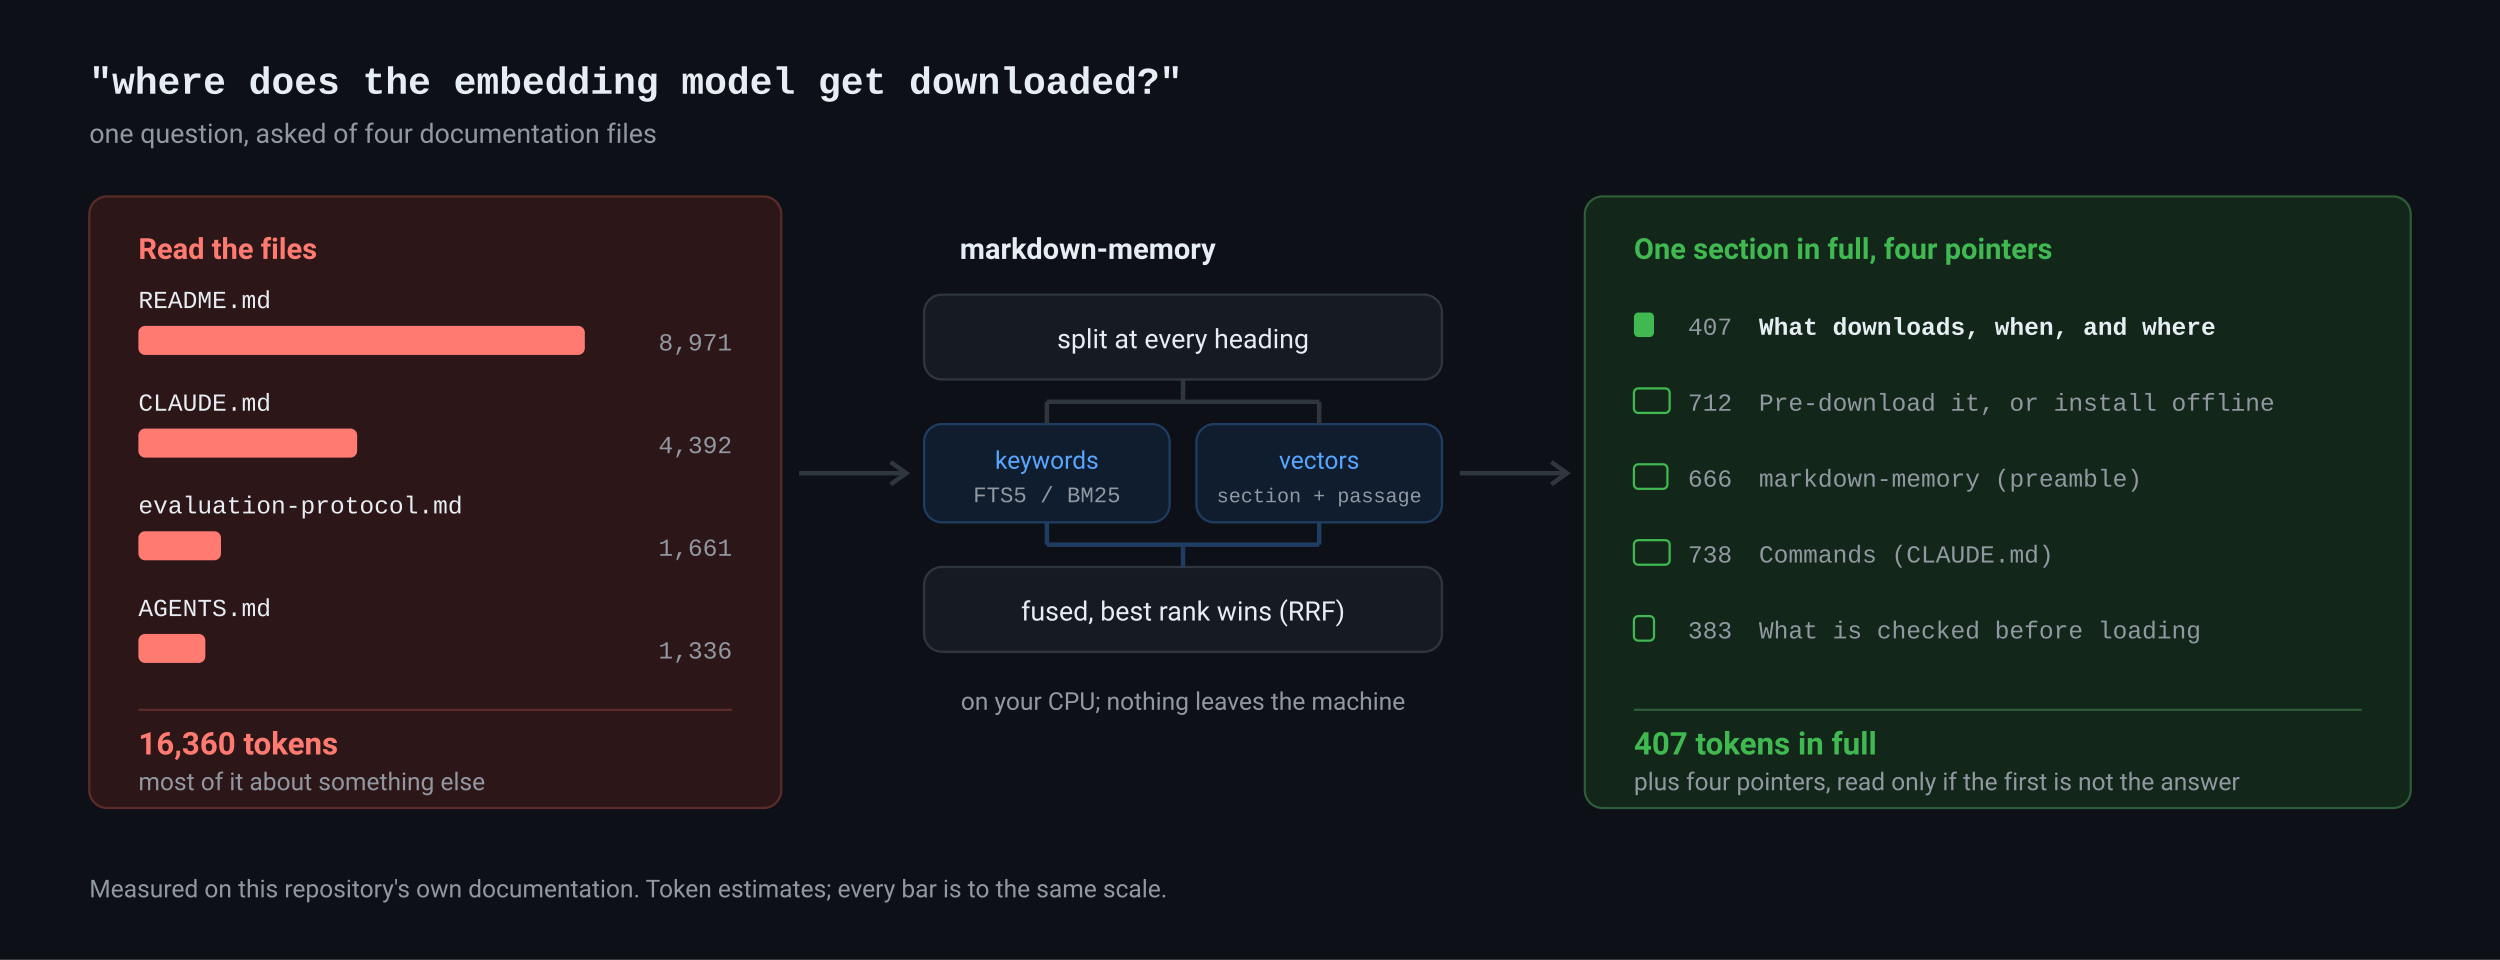
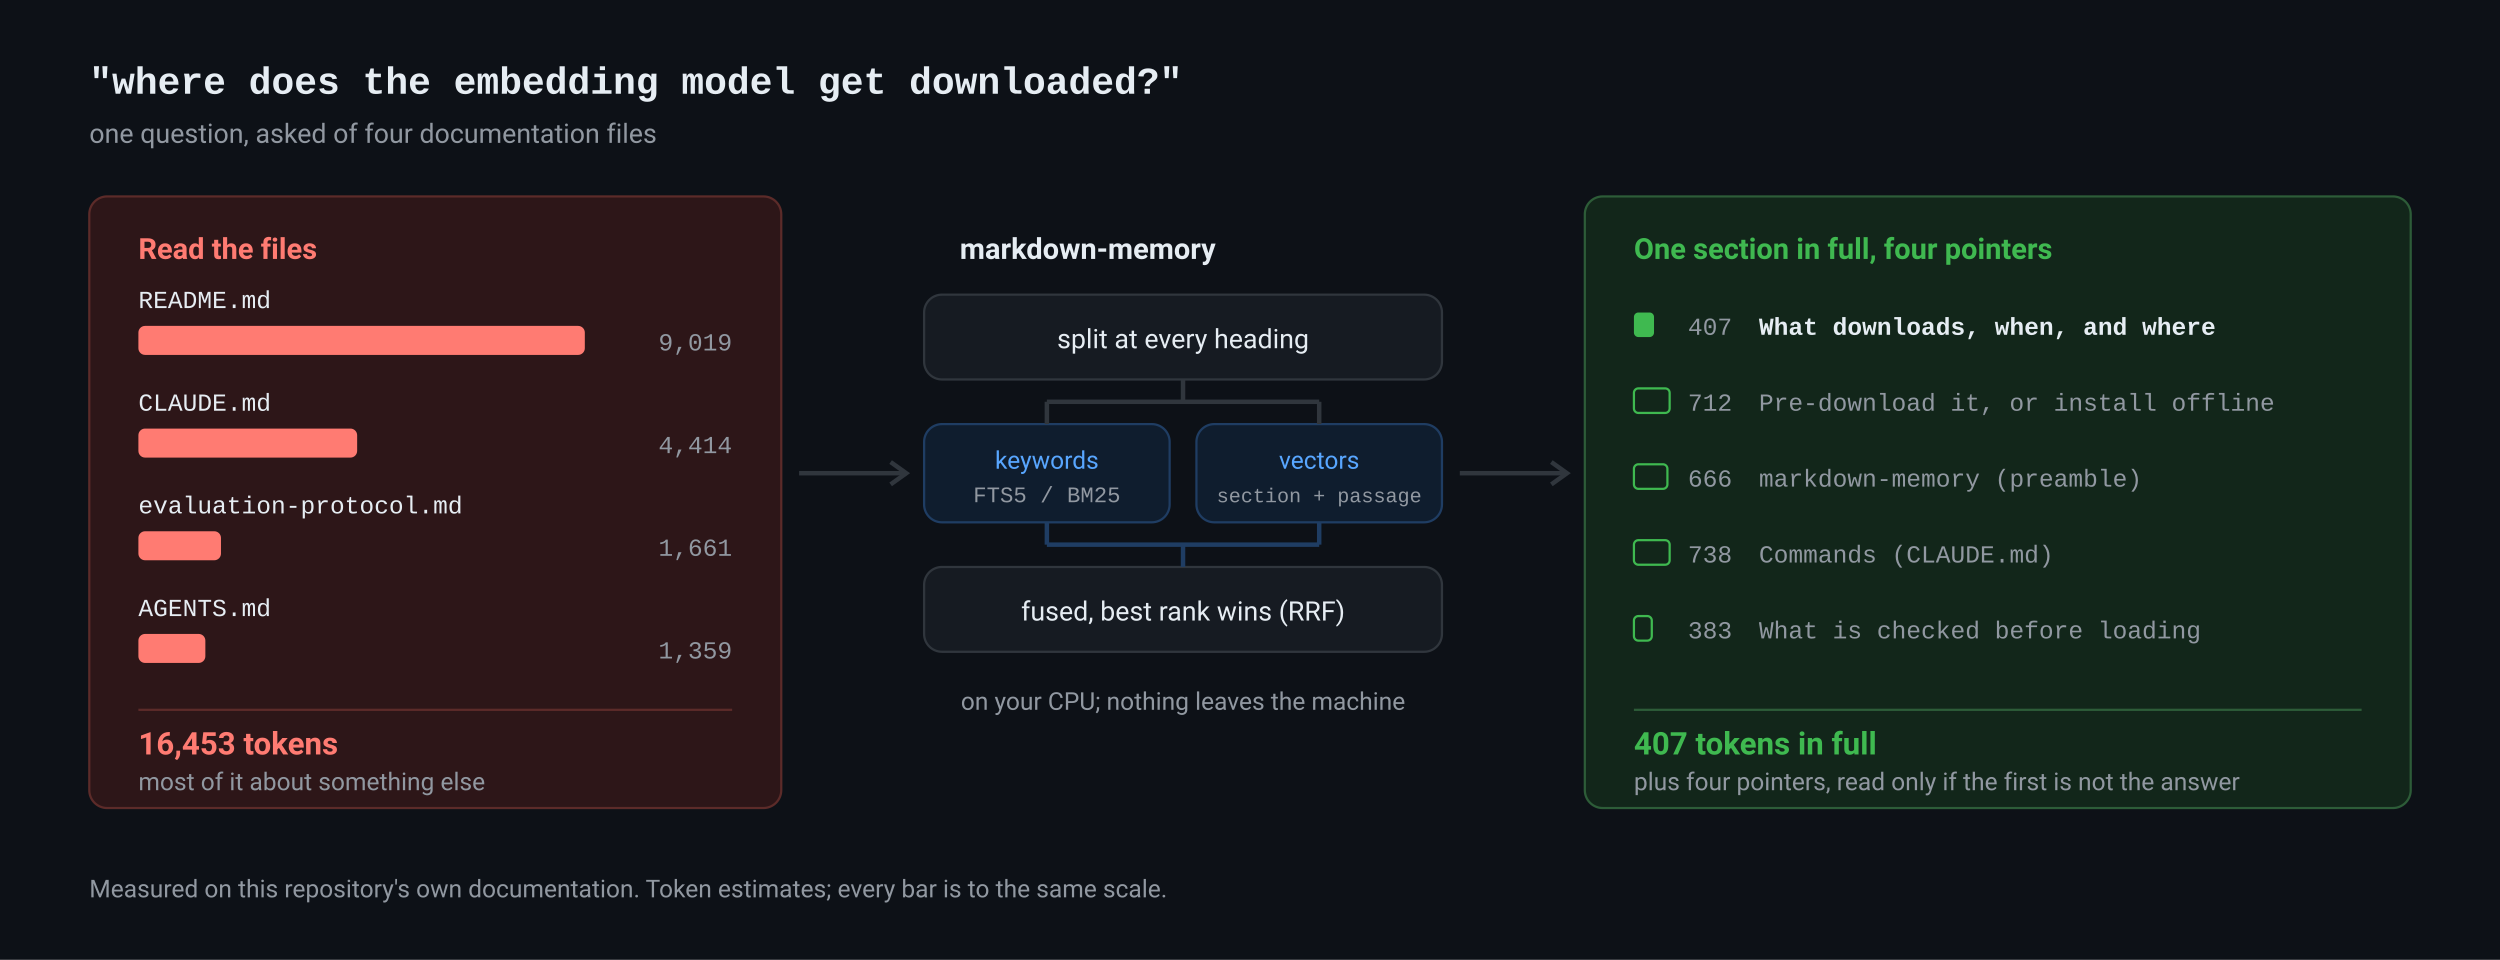
- <svg xmlns="http://www.w3.org/2000/svg" viewBox="0 0 1120 430" width="1120" height="430" role="img" aria-label="One question: reading four whole files costs 16,360 tokens; markdown-memory returns the section that answers in full, 407 tokens, with four pointers to the rest.">
+ <svg xmlns="http://www.w3.org/2000/svg" viewBox="0 0 1120 430" width="1120" height="430" role="img" aria-label="One question: reading four whole files costs 16,453 tokens; markdown-memory returns the section that answers in full, 407 tokens, with four pointers to the rest.">
  <rect width="1120" height="430" fill="#0d1117" />
  <text x="40" y="42" font-family="ui-monospace,SFMono-Regular,Menlo,Consolas,'Liberation Mono',monospace" font-size="17" font-weight="600" fill="#e6edf3" text-anchor="start">"where does the embedding model get downloaded?"</text>
  <text x="40" y="64" font-family="ui-sans-serif,-apple-system,BlinkMacSystemFont,'Segoe UI',Roboto,'Helvetica Neue',Arial,sans-serif" font-size="12" font-weight="400" fill="#9198a1" text-anchor="start">one question, asked of four documentation files</text>
  <rect x="40" y="88" width="310" height="274" rx="8" fill="#2d1618" stroke="#5c2b29" stroke-width="1" />
  <text x="62" y="116" font-family="ui-sans-serif,-apple-system,BlinkMacSystemFont,'Segoe UI',Roboto,'Helvetica Neue',Arial,sans-serif" font-size="13" font-weight="600" fill="#ff7b72" text-anchor="start">Read the files</text>
  <text x="62" y="138" font-family="ui-monospace,SFMono-Regular,Menlo,Consolas,'Liberation Mono',monospace" font-size="11" font-weight="400" fill="#e6edf3" text-anchor="start">README.md</text>
  <rect x="62" y="146" width="200" height="13" rx="3" fill="#ff7b72" stroke="none" stroke-width="1" />
-   <text x="328" y="157" font-family="ui-monospace,SFMono-Regular,Menlo,Consolas,'Liberation Mono',monospace" font-size="11" font-weight="400" fill="#9198a1" text-anchor="end">8,971</text>
+   <text x="328" y="157" font-family="ui-monospace,SFMono-Regular,Menlo,Consolas,'Liberation Mono',monospace" font-size="11" font-weight="400" fill="#9198a1" text-anchor="end">9,019</text>
  <text x="62" y="184" font-family="ui-monospace,SFMono-Regular,Menlo,Consolas,'Liberation Mono',monospace" font-size="11" font-weight="400" fill="#e6edf3" text-anchor="start">CLAUDE.md</text>
  <rect x="62" y="192" width="98" height="13" rx="3" fill="#ff7b72" stroke="none" stroke-width="1" />
-   <text x="328" y="203" font-family="ui-monospace,SFMono-Regular,Menlo,Consolas,'Liberation Mono',monospace" font-size="11" font-weight="400" fill="#9198a1" text-anchor="end">4,392</text>
+   <text x="328" y="203" font-family="ui-monospace,SFMono-Regular,Menlo,Consolas,'Liberation Mono',monospace" font-size="11" font-weight="400" fill="#9198a1" text-anchor="end">4,414</text>
  <text x="62" y="230" font-family="ui-monospace,SFMono-Regular,Menlo,Consolas,'Liberation Mono',monospace" font-size="11" font-weight="400" fill="#e6edf3" text-anchor="start">evaluation-protocol.md</text>
  <rect x="62" y="238" width="37" height="13" rx="3" fill="#ff7b72" stroke="none" stroke-width="1" />
  <text x="328" y="249" font-family="ui-monospace,SFMono-Regular,Menlo,Consolas,'Liberation Mono',monospace" font-size="11" font-weight="400" fill="#9198a1" text-anchor="end">1,661</text>
  <text x="62" y="276" font-family="ui-monospace,SFMono-Regular,Menlo,Consolas,'Liberation Mono',monospace" font-size="11" font-weight="400" fill="#e6edf3" text-anchor="start">AGENTS.md</text>
  <rect x="62" y="284" width="30" height="13" rx="3" fill="#ff7b72" stroke="none" stroke-width="1" />
-   <text x="328" y="295" font-family="ui-monospace,SFMono-Regular,Menlo,Consolas,'Liberation Mono',monospace" font-size="11" font-weight="400" fill="#9198a1" text-anchor="end">1,336</text>
+   <text x="328" y="295" font-family="ui-monospace,SFMono-Regular,Menlo,Consolas,'Liberation Mono',monospace" font-size="11" font-weight="400" fill="#9198a1" text-anchor="end">1,359</text>
  <path d="M62 318 L328 318" stroke="#5c2b29" stroke-width="1" />
-   <text x="62" y="338" font-family="ui-sans-serif,-apple-system,BlinkMacSystemFont,'Segoe UI',Roboto,'Helvetica Neue',Arial,sans-serif" font-size="14" font-weight="600" fill="#ff7b72" text-anchor="start">16,360 tokens</text>
+   <text x="62" y="338" font-family="ui-sans-serif,-apple-system,BlinkMacSystemFont,'Segoe UI',Roboto,'Helvetica Neue',Arial,sans-serif" font-size="14" font-weight="600" fill="#ff7b72" text-anchor="start">16,453 tokens</text>
  <text x="62" y="354" font-family="ui-sans-serif,-apple-system,BlinkMacSystemFont,'Segoe UI',Roboto,'Helvetica Neue',Arial,sans-serif" font-size="11" font-weight="400" fill="#9198a1" text-anchor="start">most of it about something else</text>
  <text x="430" y="116" font-family="ui-sans-serif,-apple-system,BlinkMacSystemFont,'Segoe UI',Roboto,'Helvetica Neue',Arial,sans-serif" font-size="13" font-weight="600" fill="#e6edf3" text-anchor="start">markdown-memory</text>
  <rect x="414" y="132" width="232" height="38" rx="8" fill="#161b22" stroke="#30363d" stroke-width="1" />
  <text x="530" y="156" font-family="ui-sans-serif,-apple-system,BlinkMacSystemFont,'Segoe UI',Roboto,'Helvetica Neue',Arial,sans-serif" font-size="12" font-weight="400" fill="#e6edf3" text-anchor="middle">split at every heading</text>
  <rect x="414" y="190" width="110" height="44" rx="8" fill="#0f1d2e" stroke="#1f3d63" stroke-width="1" />
  <text x="469" y="210" font-family="ui-sans-serif,-apple-system,BlinkMacSystemFont,'Segoe UI',Roboto,'Helvetica Neue',Arial,sans-serif" font-size="11" font-weight="400" fill="#58a6ff" text-anchor="middle">keywords</text>
  <text x="469" y="225" font-family="ui-monospace,SFMono-Regular,Menlo,Consolas,'Liberation Mono',monospace" font-size="10" font-weight="400" fill="#9198a1" text-anchor="middle">FTS5 / BM25</text>
  <rect x="536" y="190" width="110" height="44" rx="8" fill="#0f1d2e" stroke="#1f3d63" stroke-width="1" />
  <text x="591" y="210" font-family="ui-sans-serif,-apple-system,BlinkMacSystemFont,'Segoe UI',Roboto,'Helvetica Neue',Arial,sans-serif" font-size="11" font-weight="400" fill="#58a6ff" text-anchor="middle">vectors</text>
  <text x="591" y="225" font-family="ui-monospace,SFMono-Regular,Menlo,Consolas,'Liberation Mono',monospace" font-size="9" font-weight="400" fill="#9198a1" text-anchor="middle">section + passage</text>
  <rect x="414" y="254" width="232" height="38" rx="8" fill="#161b22" stroke="#30363d" stroke-width="1" />
  <text x="530" y="278" font-family="ui-sans-serif,-apple-system,BlinkMacSystemFont,'Segoe UI',Roboto,'Helvetica Neue',Arial,sans-serif" font-size="12" font-weight="400" fill="#e6edf3" text-anchor="middle">fused, best rank wins (RRF)</text>
  <path d="M530 170 L530 180 M469 180 L591 180 M469 180 L469 190 M591 180 L591 190" stroke="#30363d" stroke-width="2" fill="none" />
  <path d="M469 234 L469 244 M591 234 L591 244 M469 244 L591 244 M530 244 L530 254" stroke="#1f3d63" stroke-width="2" fill="none" />
  <text x="530" y="318" font-family="ui-sans-serif,-apple-system,BlinkMacSystemFont,'Segoe UI',Roboto,'Helvetica Neue',Arial,sans-serif" font-size="11" font-weight="400" fill="#9198a1" text-anchor="middle">on your CPU; nothing leaves the machine</text>
  <path d="M358 212 L406 212" stroke="#30363d" stroke-width="2" fill="none" />
  <path d="M399 207 L406 212 L399 217" fill="none" stroke="#30363d" stroke-width="2" />
  <path d="M654 212 L702 212" stroke="#30363d" stroke-width="2" fill="none" />
  <path d="M695 207 L702 212 L695 217" fill="none" stroke="#30363d" stroke-width="2" />
  <rect x="710" y="88" width="370" height="274" rx="8" fill="#12261a" stroke="#2d5c38" stroke-width="1" />
  <text x="732" y="116" font-family="ui-sans-serif,-apple-system,BlinkMacSystemFont,'Segoe UI',Roboto,'Helvetica Neue',Arial,sans-serif" font-size="13" font-weight="600" fill="#3fb950" text-anchor="start">One section in full, four pointers</text>
  <rect x="732" y="140" width="9" height="11" rx="2" fill="#3fb950" stroke="none" stroke-width="1" />
  <text x="776" y="150" font-family="ui-monospace,SFMono-Regular,Menlo,Consolas,'Liberation Mono',monospace" font-size="11" font-weight="400" fill="#9198a1" text-anchor="end">407</text>
  <text x="788" y="150" font-family="ui-monospace,SFMono-Regular,Menlo,Consolas,'Liberation Mono',monospace" font-size="11" font-weight="600" fill="#e6edf3" text-anchor="start">What downloads, when, and where</text>
  <rect x="732" y="174" width="16" height="11" rx="2" fill="none" stroke="#3fb950" stroke-width="1" />
  <text x="776" y="184" font-family="ui-monospace,SFMono-Regular,Menlo,Consolas,'Liberation Mono',monospace" font-size="11" font-weight="400" fill="#9198a1" text-anchor="end">712</text>
  <text x="788" y="184" font-family="ui-monospace,SFMono-Regular,Menlo,Consolas,'Liberation Mono',monospace" font-size="11" font-weight="400" fill="#9198a1" text-anchor="start">Pre-download it, or install offline</text>
  <rect x="732" y="208" width="15" height="11" rx="2" fill="none" stroke="#3fb950" stroke-width="1" />
  <text x="776" y="218" font-family="ui-monospace,SFMono-Regular,Menlo,Consolas,'Liberation Mono',monospace" font-size="11" font-weight="400" fill="#9198a1" text-anchor="end">666</text>
  <text x="788" y="218" font-family="ui-monospace,SFMono-Regular,Menlo,Consolas,'Liberation Mono',monospace" font-size="11" font-weight="400" fill="#9198a1" text-anchor="start">markdown-memory  (preamble)</text>
  <rect x="732" y="242" width="16" height="11" rx="2" fill="none" stroke="#3fb950" stroke-width="1" />
  <text x="776" y="252" font-family="ui-monospace,SFMono-Regular,Menlo,Consolas,'Liberation Mono',monospace" font-size="11" font-weight="400" fill="#9198a1" text-anchor="end">738</text>
  <text x="788" y="252" font-family="ui-monospace,SFMono-Regular,Menlo,Consolas,'Liberation Mono',monospace" font-size="11" font-weight="400" fill="#9198a1" text-anchor="start">Commands  (CLAUDE.md)</text>
-   <rect x="732" y="276" width="9" height="11" rx="2" fill="none" stroke="#3fb950" stroke-width="1" />
+   <rect x="732" y="276" width="8" height="11" rx="2" fill="none" stroke="#3fb950" stroke-width="1" />
  <text x="776" y="286" font-family="ui-monospace,SFMono-Regular,Menlo,Consolas,'Liberation Mono',monospace" font-size="11" font-weight="400" fill="#9198a1" text-anchor="end">383</text>
  <text x="788" y="286" font-family="ui-monospace,SFMono-Regular,Menlo,Consolas,'Liberation Mono',monospace" font-size="11" font-weight="400" fill="#9198a1" text-anchor="start">What is checked before loading</text>
  <path d="M732 318 L1058 318" stroke="#2d5c38" stroke-width="1" />
  <text x="732" y="338" font-family="ui-sans-serif,-apple-system,BlinkMacSystemFont,'Segoe UI',Roboto,'Helvetica Neue',Arial,sans-serif" font-size="14" font-weight="600" fill="#3fb950" text-anchor="start">407 tokens in full</text>
  <text x="732" y="354" font-family="ui-sans-serif,-apple-system,BlinkMacSystemFont,'Segoe UI',Roboto,'Helvetica Neue',Arial,sans-serif" font-size="11" font-weight="400" fill="#9198a1" text-anchor="start">plus four pointers, read only if the first is not the answer</text>
  <text x="40" y="402" font-family="ui-sans-serif,-apple-system,BlinkMacSystemFont,'Segoe UI',Roboto,'Helvetica Neue',Arial,sans-serif" font-size="11" font-weight="400" fill="#9198a1" text-anchor="start">Measured on this repository's own documentation. Token estimates; every bar is to the same scale.</text>
</svg>
